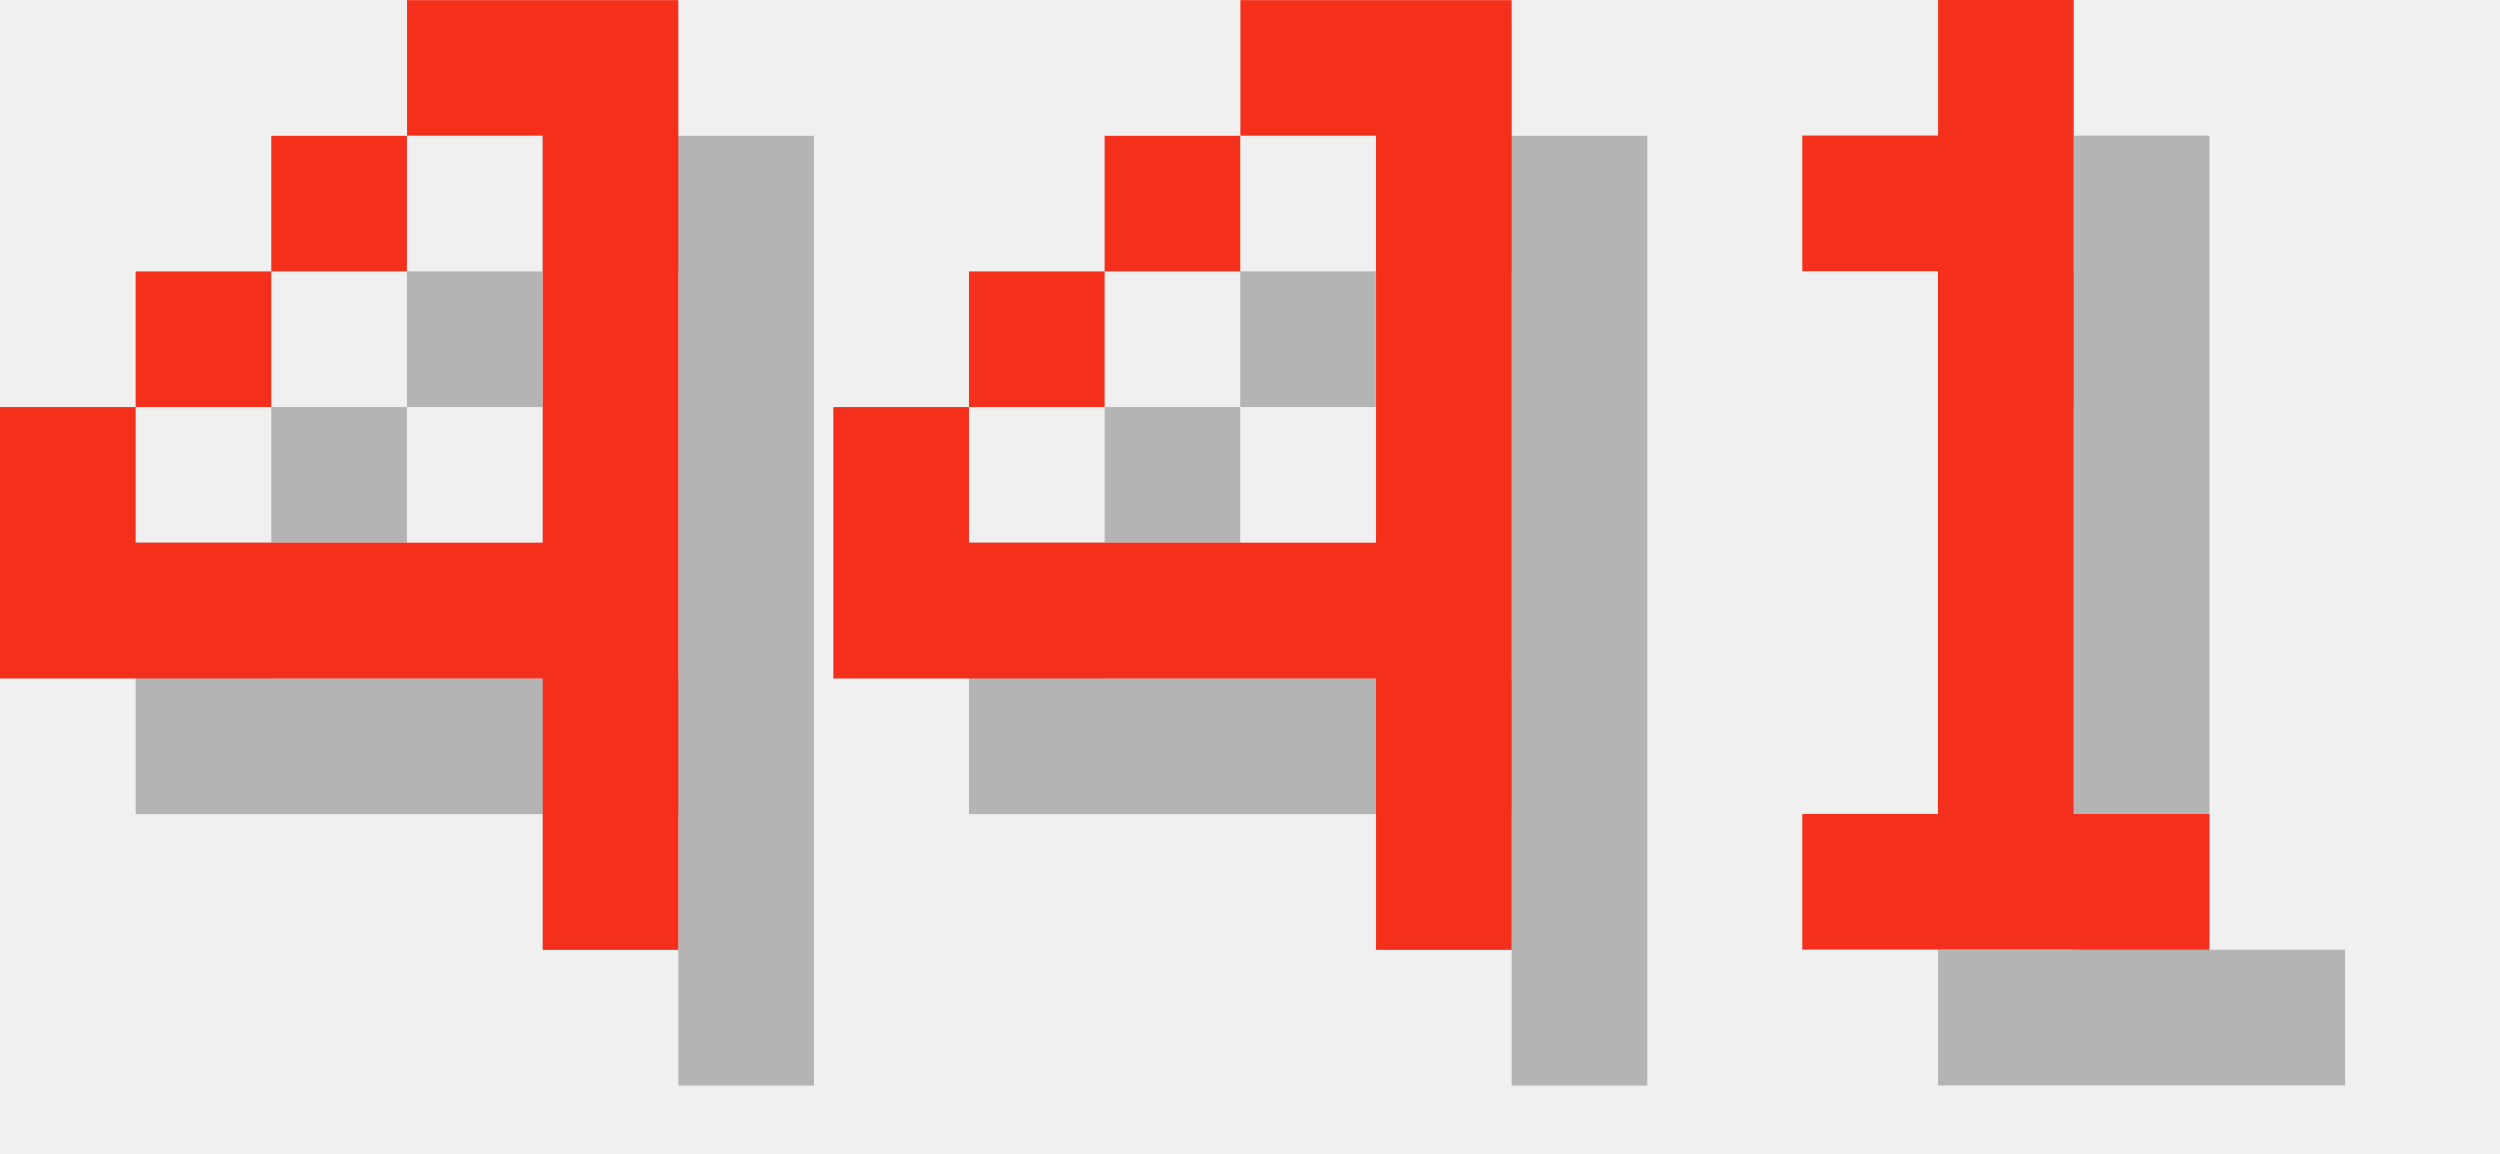
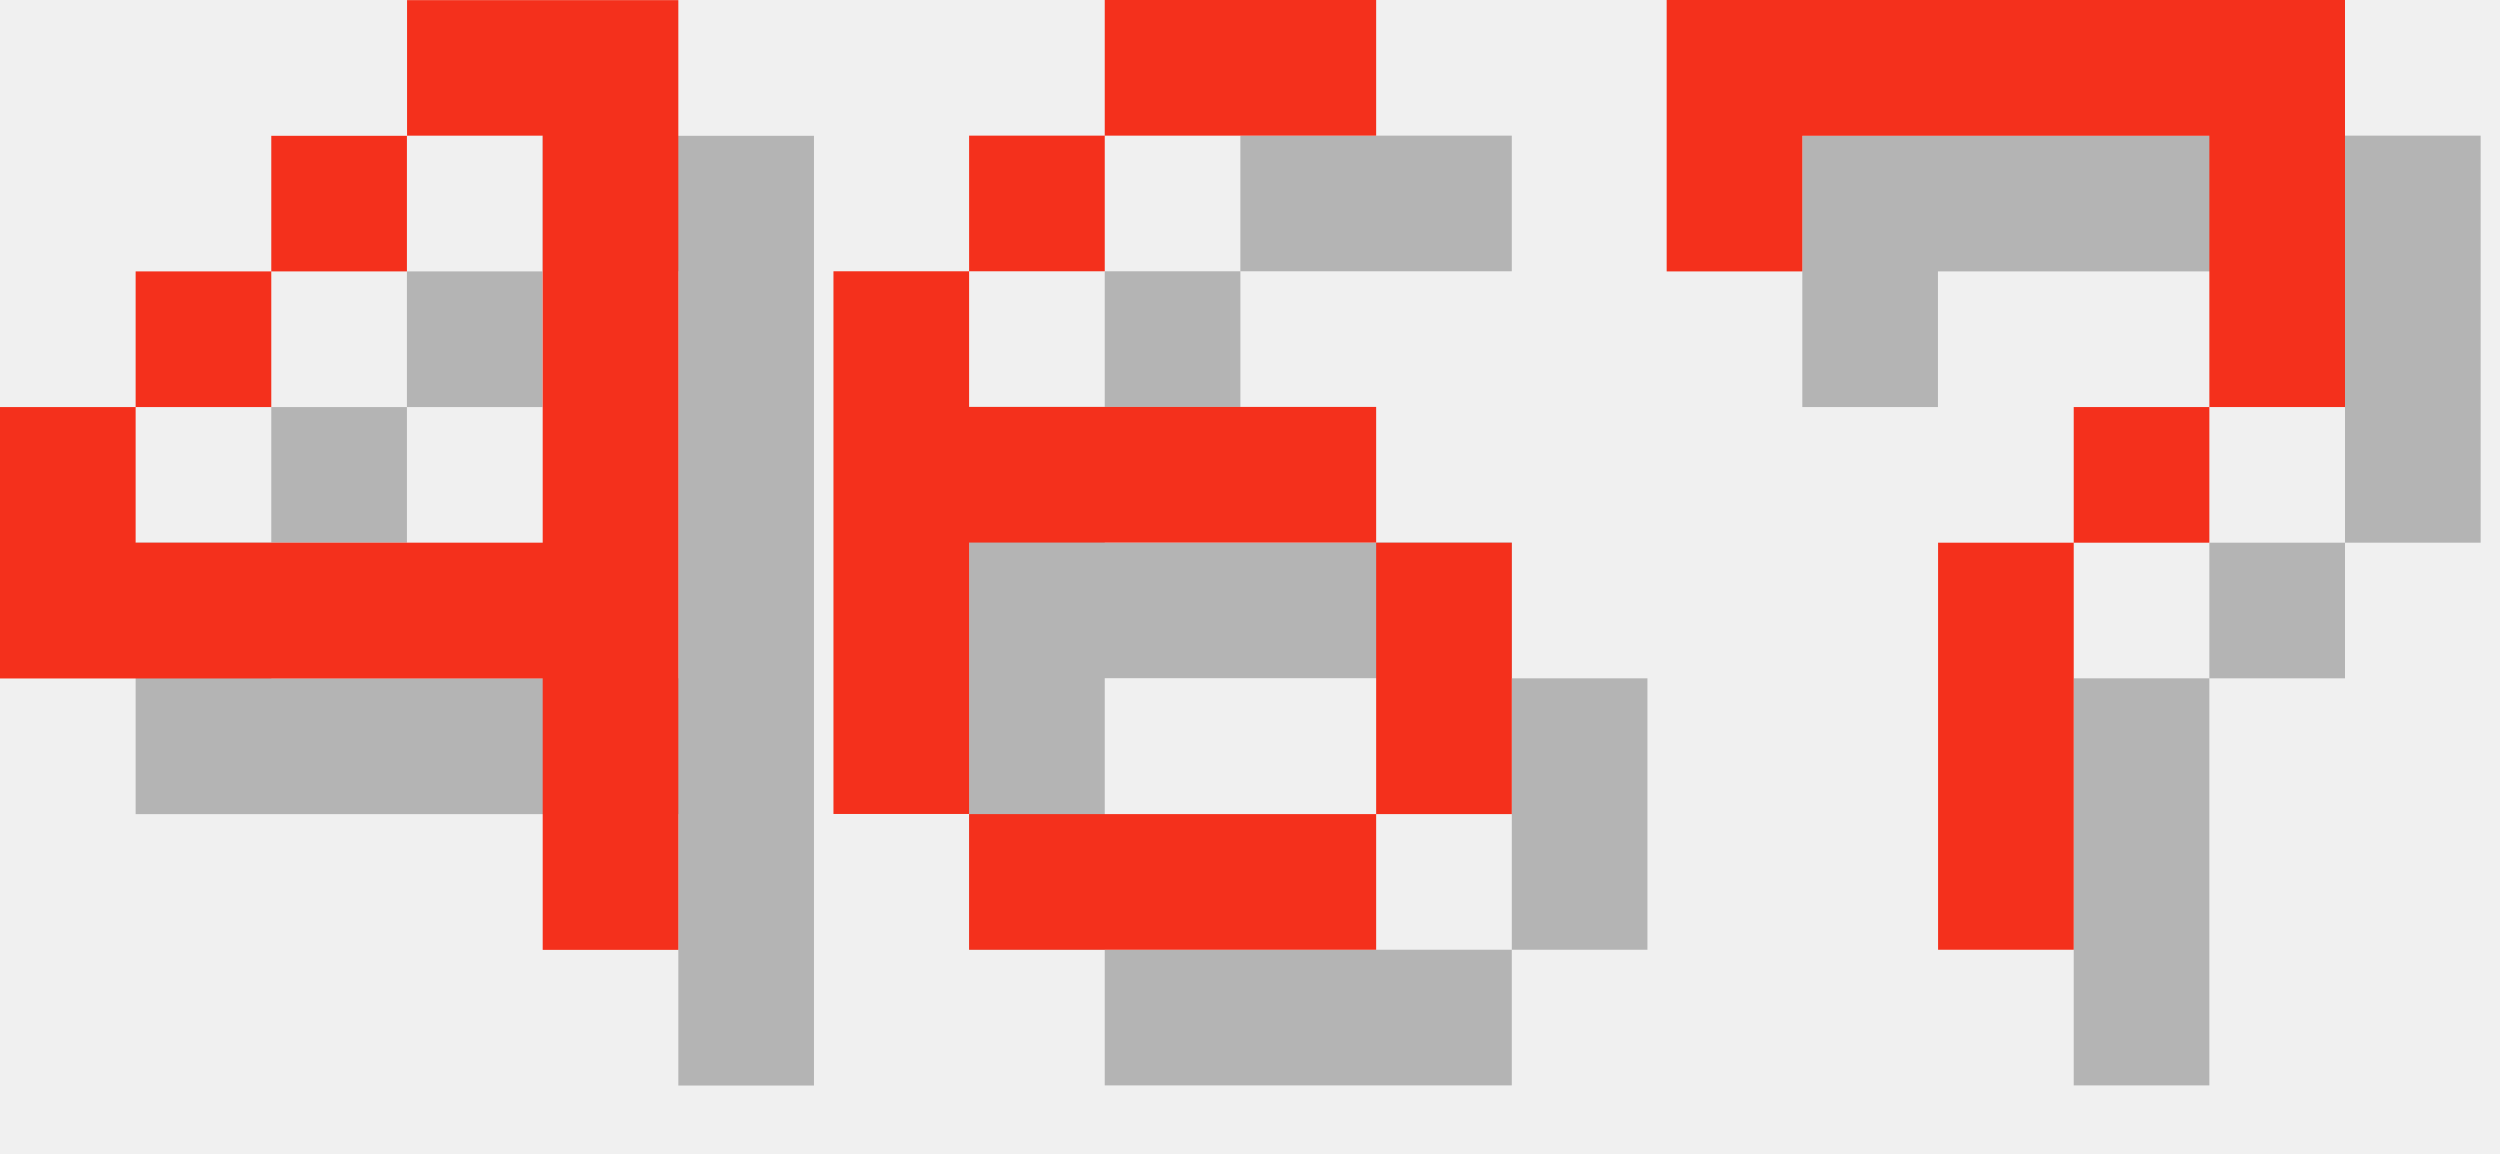
<svg xmlns="http://www.w3.org/2000/svg" version="1.1" width="78.0" height="36">
  <style>
        .text-foreground {
            fill: #F4301C;
        }
        .text-shadow {
            fill: #000000;
            fill-opacity: 0.25;
        }
    </style>
  <g class="digit" id="digit_4" transform="translate(0.0, 0), scale(4)">
    <path id="digit_4_shadow" class="text-shadow" d="m4.233 1.058v1.058h1.058v3.175h-3.175v-1.058h-1.058v2.117h4.233v2.117h1.058v-7.408h-2.117zm-2.117 3.175h1.058v-1.058h-1.058v1.058zm1.058-1.058h1.058v-1.058h-1.058v1.058z" fill-opacity=".5" style="paint-order:stroke fill markers" />
    <path id="digit_4_fg" class="text-foreground" d="m3.175 0v1.058h1.058v3.175h-3.175v-1.058h-1.058v2.117h4.233v2.117h1.058v-7.408h-2.117zm-2.117 3.175h1.058v-1.058h-1.058v1.058zm1.058-1.058h1.058v-1.058h-1.058v1.058z" fill="#fff" style="paint-order:stroke fill markers" />
  </g>
-   <g class="digit" id="digit_4" transform="translate(26.0, 0), scale(4)">
-     <path id="digit_4_shadow" class="text-shadow" d="m4.233 1.058v1.058h1.058v3.175h-3.175v-1.058h-1.058v2.117h4.233v2.117h1.058v-7.408h-2.117zm-2.117 3.175h1.058v-1.058h-1.058v1.058zm1.058-1.058h1.058v-1.058h-1.058v1.058z" fill-opacity=".5" style="paint-order:stroke fill markers" />
-     <path id="digit_4_fg" class="text-foreground" d="m3.175 0v1.058h1.058v3.175h-3.175v-1.058h-1.058v2.117h4.233v2.117h1.058v-7.408h-2.117zm-2.117 3.175h1.058v-1.058h-1.058v1.058zm1.058-1.058h1.058v-1.058h-1.058v1.058z" fill="#fff" style="paint-order:stroke fill markers" />
+   <g class="digit" id="digit_6" transform="translate(26.0, 0), scale(4)">
+     <path id="digit_6_shadow" class="text-shadow" d="m3.175 1.058v1.058h2.117v-1.058h-2.117zm0 1.058h-1.058v1.058h1.058v-1.058zm-1.058 1.058h-1.058v4.233h1.058v-2.117h3.175v-1.058h-3.175v-1.058zm3.175 2.117v2.117h1.058v-2.117h-1.058zm0 2.117h-3.175v1.058h3.175v-1.058z" fill-opacity=".5" style="paint-order:stroke fill markers" />
+     <path id="digit_6_fg" class="text-foreground" d="m2.117 0v1.058h2.117v-1.058h-2.117zm0 1.058h-1.058v1.058h1.058v-1.058zm-1.058 1.058h-1.058v4.233h1.058v-2.117h3.175v-1.058h-3.175v-1.058zm3.175 2.117v2.117h1.058v-2.117h-1.058zm0 2.117h-3.175v1.058h3.175v-1.058z" fill="#fff" style="paint-order:stroke fill markers" />
  </g>
-   <g class="digit" id="digit_1" transform="translate(52.0, 0), scale(4)">
-     <path id="digit_1_shadow" class="text-shadow" d="m2.117 2.117v1.058h1.058v4.233h-1.058v1.058h3.175v-1.058h-1.058v-6.35h-1.058v1.058h-1.058z" fill-opacity=".5" style="paint-order:stroke fill markers" />
-     <path id="digit_1_fg" class="text-foreground" d="m1.058 1.058v1.058h1.058v4.233h-1.058v1.058h3.175v-1.058h-1.058v-6.35h-1.058v1.058h-1.058z" fill="#fff" style="paint-order:stroke fill markers" />
+   <g class="digit" id="digit_7" transform="translate(52.0, 0), scale(4)">
+     <path id="digit_7_shadow" class="text-shadow" d="m1.058 1.058 2e-6 2.117h1.058v-1.058h3.175v1.058l2e-7 1.058h-1.058v1.058h-1.058l4e-7 3.175 1.058 1e-7v-3.175h1.058v-1.058h1.058l5e-7 -1.058v-2.117z" fill-opacity=".5" style="paint-order:stroke fill markers" />
+     <path id="digit_7_fg" class="text-foreground" d="m0 0 2e-6 2.117h1.058v-1.058h3.175v1.058l2e-7 1.058h-1.058v1.058h-1.058l4e-7 3.175 1.058 1e-7v-3.175h1.058v-1.058h1.058l5e-7 -1.058v-2.117z" fill="#fff" style="paint-order:stroke fill markers" />
  </g>
</svg>
